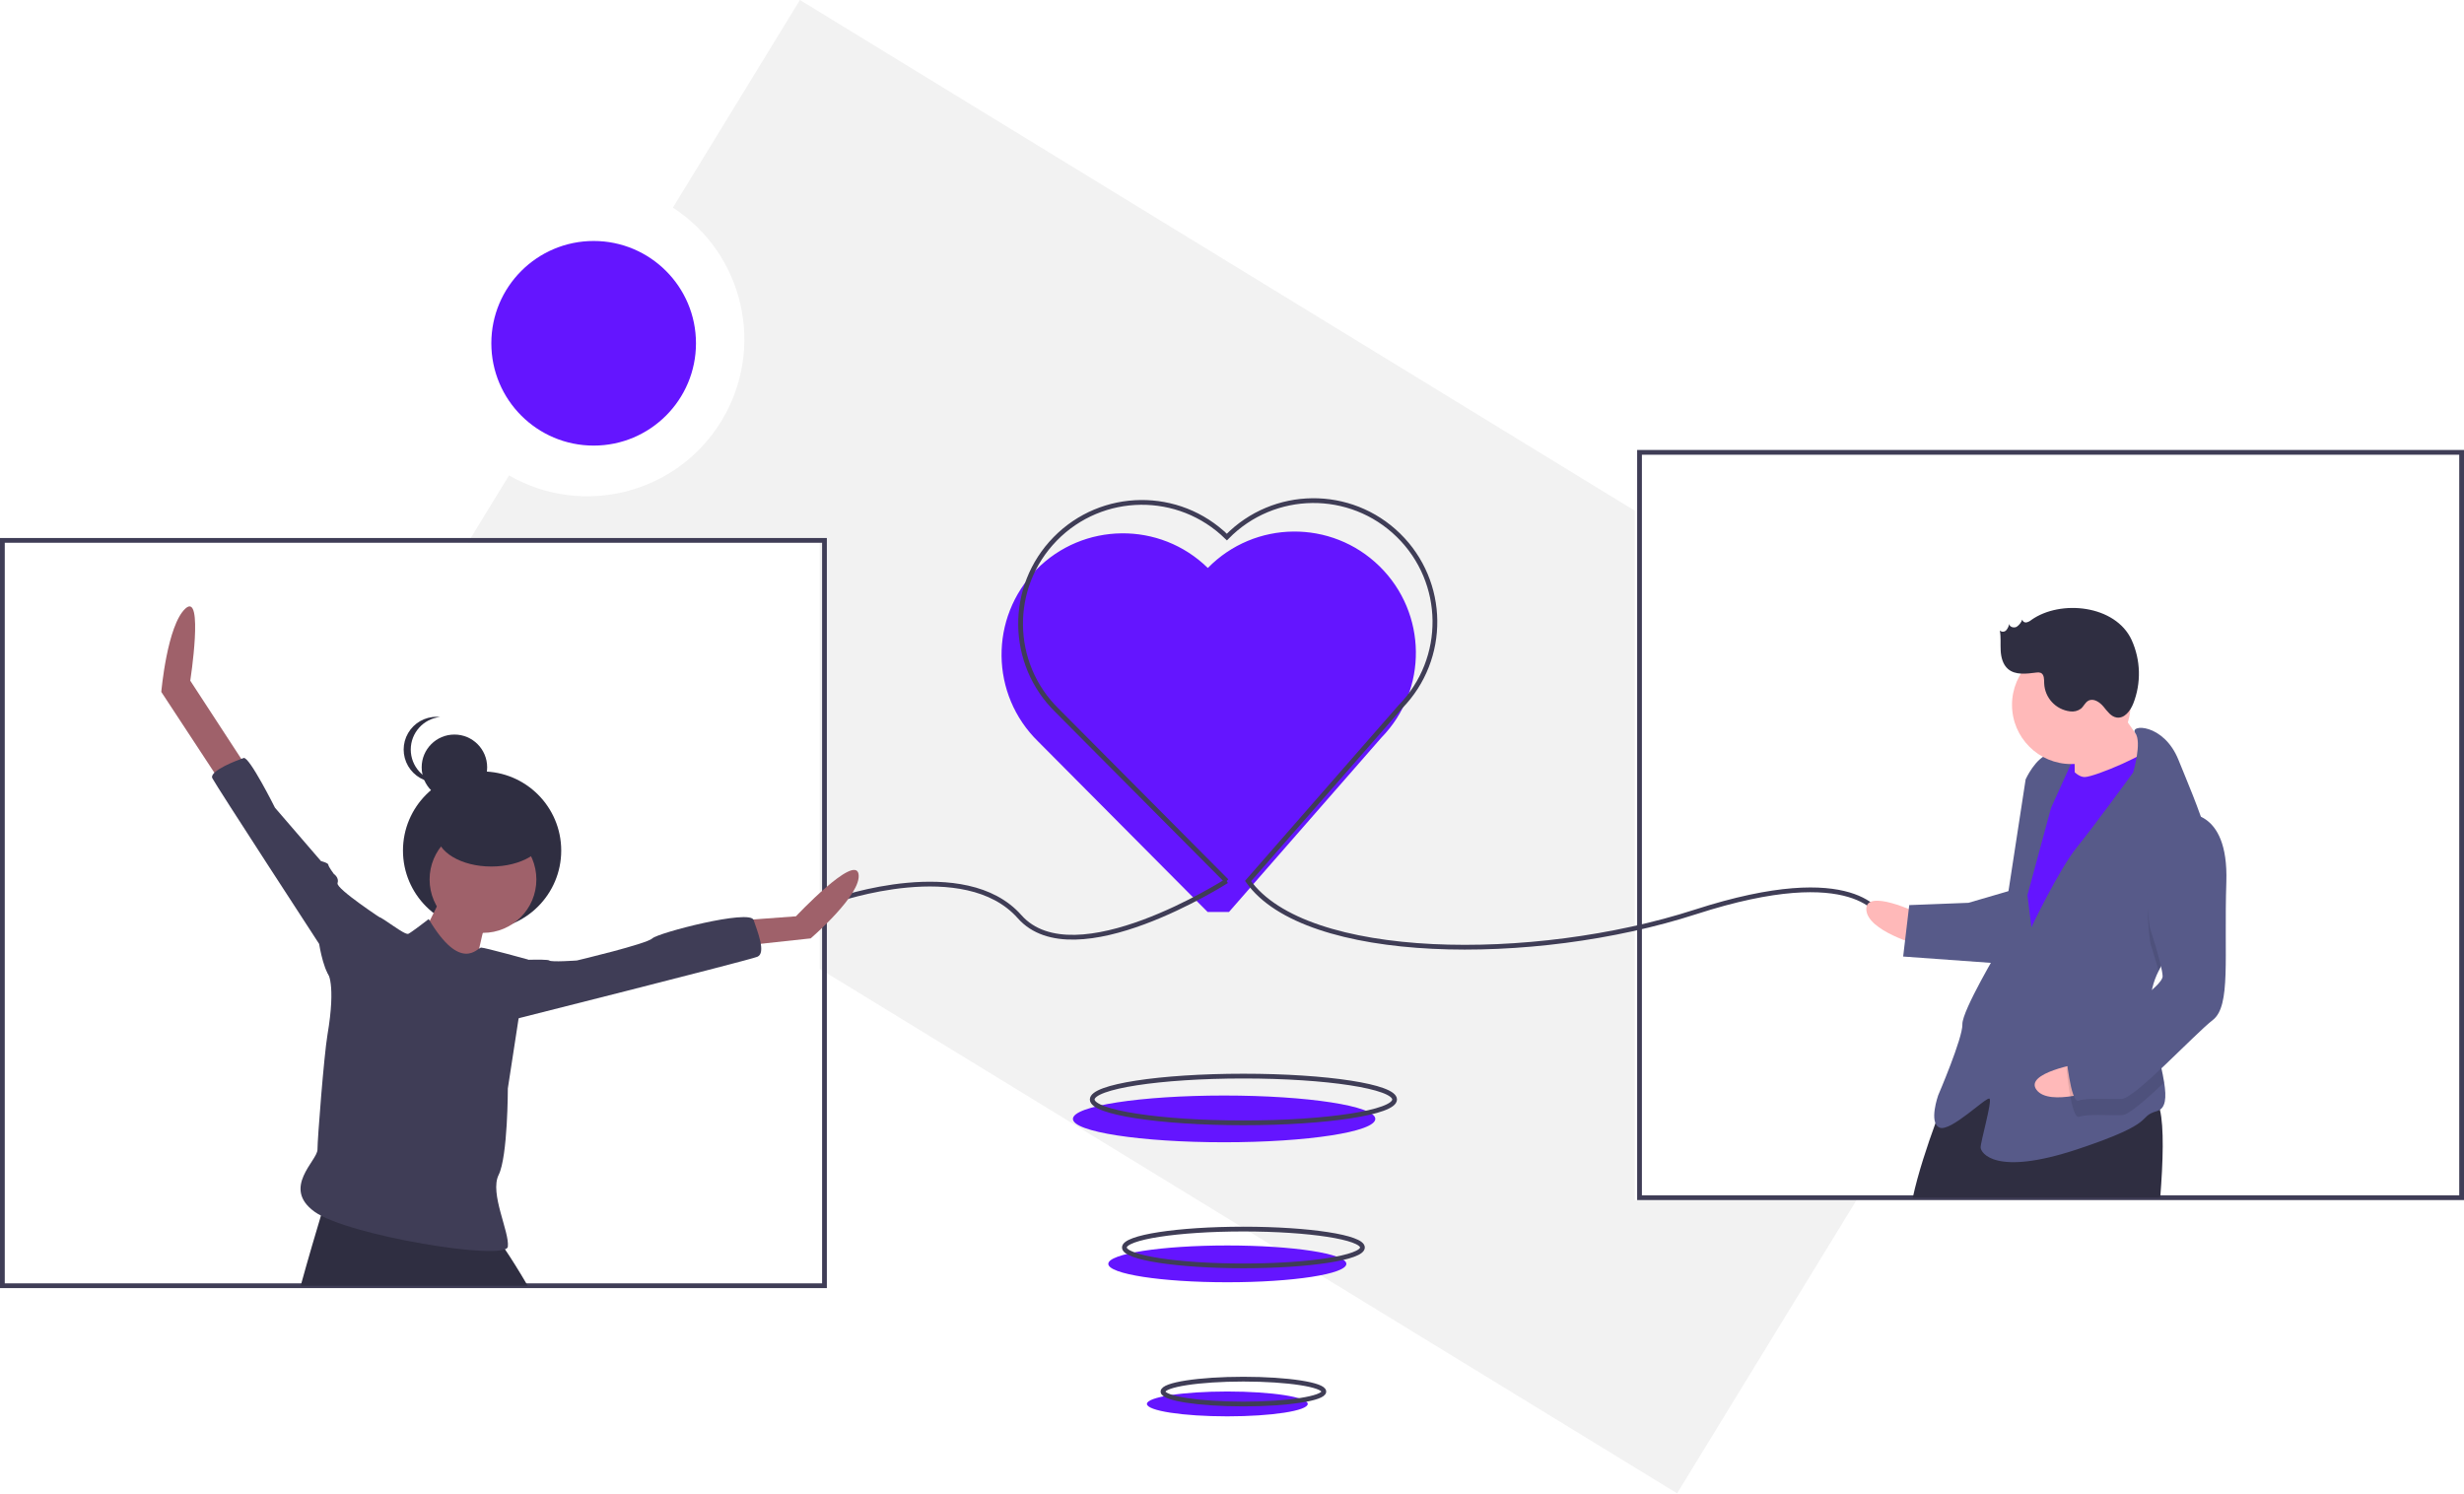
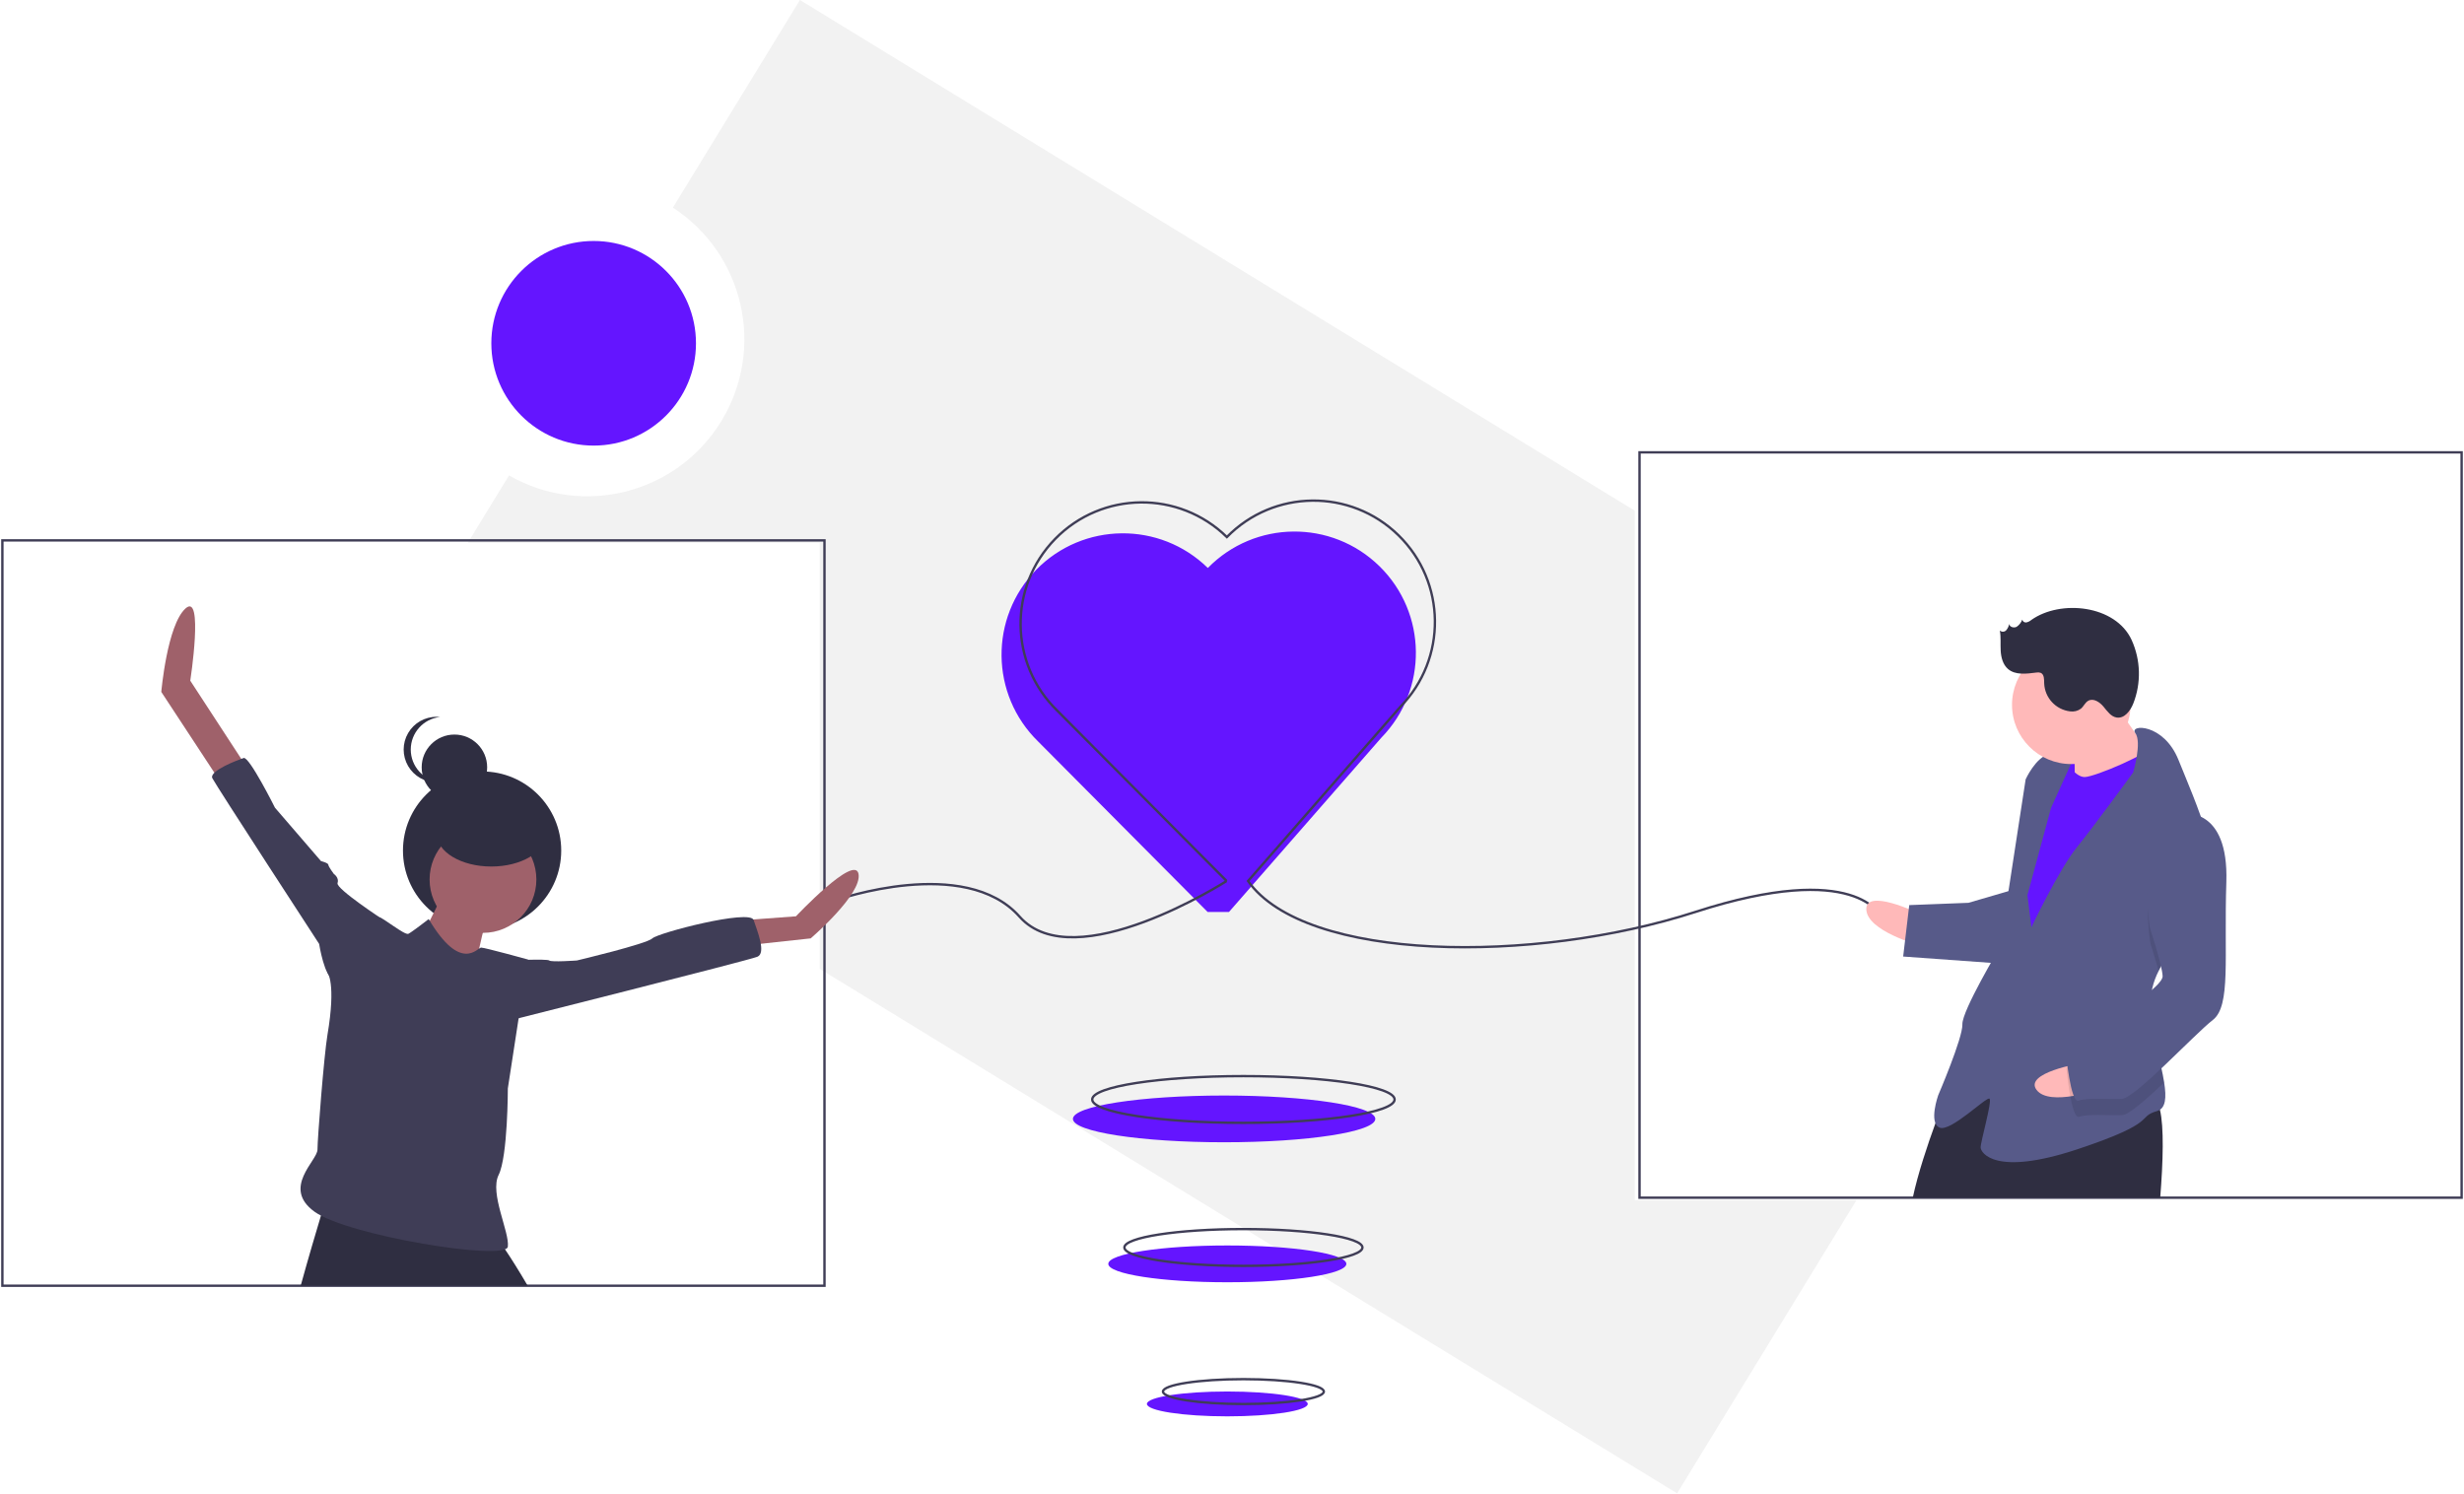
<svg xmlns="http://www.w3.org/2000/svg" id="fbf61bc7-949a-4ad5-bdf9-42522344582c" data-name="Layer 1" width="1035.48" height="627.636" viewBox="0 0 1035.48 627.636">
  <path d="M769.26,350.83,418.423,136.182l-53.388,87.261a65.991,65.991,0,0,1-68.854,112.541l-17.325,28.317H426.74V543.374l360.31,220.444,75.411-123.257H769.26Z" transform="translate(-82.26001 -136.1818)" fill="#f2f2f2" />
  <ellipse cx="514.424" cy="470.263" rx="63.537" ry="9.822" fill="#6415ff" />
  <path d="M598.74,519.461l64.018-73.234a51,51,0,0,0-72.915-71.326,51,51,0,1,0-71.326,72.915L589.74,519.461" transform="translate(-82.26001 -136.1818)" fill="#6415ff" />
-   <rect x="1" y="227.119" width="345.48" height="313.26" fill="none" stroke="#3f3d56" stroke-miterlimit="10" stroke-width="2" />
-   <rect x="689" y="190.119" width="345.48" height="313.26" fill="none" stroke="#3f3d56" stroke-miterlimit="10" stroke-width="2" />
+   <rect x="1" y="227.119" width="345.48" height="313.26" fill="none" stroke="#3f3d56" stroke-miterlimit="10" strokeWidth="2" />
+   <rect x="689" y="190.119" width="345.48" height="313.26" fill="none" stroke="#3f3d56" stroke-miterlimit="10" strokeWidth="2" />
  <circle cx="249.48" cy="144.279" r="43" fill="#6415ff" />
-   <path d="M433.74,514.461s54-19,77,7,87-15,87-15" transform="translate(-82.26001 -136.1818)" fill="none" stroke="#3f3d56" stroke-miterlimit="10" stroke-width="2" />
-   <path d="M872.74,521.461s-10-24-78-2-164,21-188-13l64.018-73.234a51,51,0,0,0-72.915-71.326,51,51,0,1,0-71.326,72.915L597.74,506.461" transform="translate(-82.26001 -136.1818)" fill="none" stroke="#3f3d56" stroke-miterlimit="10" stroke-width="2" />
-   <ellipse cx="522.536" cy="462.101" rx="63.537" ry="9.822" fill="none" stroke="#3f3d56" stroke-miterlimit="10" stroke-width="2" />
+   <path d="M433.74,514.461s54-19,77,7,87-15,87-15" transform="translate(-82.26001 -136.1818)" fill="none" stroke="#3f3d56" stroke-miterlimit="10" strokeWidth="2" />
+   <path d="M872.74,521.461s-10-24-78-2-164,21-188-13l64.018-73.234a51,51,0,0,0-72.915-71.326,51,51,0,1,0-71.326,72.915L597.74,506.461" transform="translate(-82.26001 -136.1818)" fill="none" stroke="#3f3d56" stroke-miterlimit="10" strokeWidth="2" />
+   <ellipse cx="522.536" cy="462.101" rx="63.537" ry="9.822" fill="none" stroke="#3f3d56" stroke-miterlimit="10" strokeWidth="2" />
  <ellipse cx="515.776" cy="531.192" rx="50.019" ry="7.732" fill="#6415ff" />
  <ellipse cx="515.776" cy="590.055" rx="33.796" ry="5.224" fill="#6415ff" />
-   <ellipse cx="522.536" cy="524.304" rx="50.019" ry="7.732" fill="none" stroke="#3f3d56" stroke-miterlimit="10" stroke-width="2" />
-   <ellipse cx="522.536" cy="584.87" rx="33.796" ry="5.224" fill="none" stroke="#3f3d56" stroke-miterlimit="10" stroke-width="2" />
+   <ellipse cx="522.536" cy="524.304" rx="50.019" ry="7.732" fill="none" stroke="#3f3d56" stroke-miterlimit="10" strokeWidth="2" />
+   <ellipse cx="522.536" cy="584.87" rx="33.796" ry="5.224" fill="none" stroke="#3f3d56" stroke-miterlimit="10" strokeWidth="2" />
  <circle cx="202.598" cy="357.484" r="33.252" fill="#2f2e41" />
  <path d="M268.985,510.465s-10.831,23.983-13.925,24.756,25.53,14.699,25.53,14.699,5.415-29.398,7.736-30.945S268.985,510.465,268.985,510.465Z" transform="translate(-82.26001 -136.1818)" fill="#9f616a" />
  <circle cx="202.971" cy="369.641" r="22.435" fill="#9f616a" />
  <path d="M304.02,676.561h-95.4c3.19-11.59,6.6-23.08,8.52-29.46.97-3.2,1.56-5.12,1.56-5.12s71.95,15.47,73.49,16.25a18.226,18.226,0,0,1,2.29,3.02C296.73,664.551,300.32,670.221,304.02,676.561Z" transform="translate(-82.26001 -136.1818)" fill="#2f2e41" />
  <path d="M185.433,457.858l-23.209-35.587s5.739-37.331-1.997-30.368-10.185,35.08-10.185,35.08l26.88,40.933Z" transform="translate(-82.26001 -136.1818)" fill="#9f616a" />
  <path d="M395.861,522.843l20.888-1.547s24.756-26.303,26.303-17.794-20.114,27.077-20.114,27.077l-28.624,3.095Z" transform="translate(-82.26001 -136.1818)" fill="#9f616a" />
  <path d="M243.455,530.579v-7.736s-20.114-13.152-19.341-15.473-1.547-3.868-1.547-3.868-2.321-3.095-2.321-3.868-3.095-1.547-3.095-1.547L197.811,475.651s-10.831-21.662-13.152-20.888-14.699,5.415-13.152,8.51,44.871,69.627,44.871,69.627,2.321,14.699,6.189,14.699S243.455,530.579,243.455,530.579Z" transform="translate(-82.26001 -136.1818)" fill="#3f3d56" />
  <path d="M295.289,539.863s17.02-.774,17.794,0,11.604,0,11.604,0,29.398-6.963,31.719-9.284,41.002-12.378,42.55-7.736,5.415,13.925,1.547,15.473S292.194,566.166,292.194,566.166Z" transform="translate(-82.26001 -136.1818)" fill="#3f3d56" />
  <circle cx="190.966" cy="322.486" r="13.76" fill="#2f2e41" />
  <path d="M254.88,451.215a13.761,13.761,0,0,1,12.326-13.685,13.915,13.915,0,0,0-1.433-.074,13.76,13.76,0,1,0,0,27.519,13.912,13.912,0,0,0,1.433-.074A13.761,13.761,0,0,1,254.88,451.215Z" transform="translate(-82.26001 -136.1818)" fill="#2f2e41" />
  <ellipse cx="206.467" cy="350.433" rx="22.933" ry="13.76" fill="#2f2e41" />
  <path d="M262.409,522.456s-6.963,5.415-8.51,6.189-10.831-6.963-12.378-6.963-21.662,23.209-21.662,23.209,3.738,4.306,0,26.303c-1.402,8.25-4.183,43.521-4.183,48.162s-15.158,16.049-1.232,26.106,80.458,20.888,81.231,14.699-7.736-22.435-3.868-30.172,3.868-36.361,3.868-36.361l4.642-30.172,3.868-23.983s-18.18-5.029-19.728-5.029S275.948,545.278,262.409,522.456Z" transform="translate(-82.26001 -136.1818)" fill="#3f3d56" />
  <rect x="944.106" y="448.866" width="15.843" height="20.369" transform="translate(-99.33277 -98.94691) rotate(-2.22071)" fill="#6415ff" />
  <path d="M888.135,519.85s-21.923-10.475-21.572-1.428,22.098,14.998,22.098,14.998Z" transform="translate(-82.26001 -136.1818)" fill="#ffb9b9" />
  <path d="M990.08,639.561H886.09c2.17-10.18,6.3-22.46,9.53-31.31,2.56-7,4.54-11.86,4.54-11.86,11.81-13.32,28.95-13.66,45.03-10.37,1.92.39,3.83.83,5.71,1.32.22.05.44.11.66.17,3.76.97,7.41,2.09,10.86,3.21,5.95,1.94,11.32,3.9,15.66,5.23a38.586,38.586,0,0,0,6.7,1.57,11.374,11.374,0,0,0,1.5.06c1.72-.07,2.91,1.78,3.68,5.01C991.7,609.881,991.3,624.241,990.08,639.561Z" transform="translate(-82.26001 -136.1818)" fill="#2f2e41" />
  <path d="M969.567,429.492s12.053,18.785,16.752,23.132-8.52,13.92-8.52,13.92l-23.658,3.182s.298-21.528-.921-23.746S969.567,429.492,969.567,429.492Z" transform="translate(-82.26001 -136.1818)" fill="#ffb9b9" />
  <path d="M949.003,454.072s4.874,8.871,9.397,8.695,27.918-10.142,28.918-13.579,7.749,24.614,7.749,24.614L937.82,574.547,923.856,564.896l6.766-59.151,5.557-31.925Z" transform="translate(-82.26001 -136.1818)" fill="#6415ff" />
  <path d="M989.429,544.234a31.679,31.679,0,0,0-3.512,14.858c.009.226.018.452.038.678.542,10.466,4.397,22.569,5.78,31.372,1.004,6.314.718,10.923-2.977,12.006-8.958,2.612,1.306,4.479-33.353,16.015s-40.708,1.579-40.795-.683,4.908-19.442,3.734-20.529-16.435,14.227-21.046,12.141-.526-13.569-.526-13.569,10.387-24.185,10.168-29.838,15.734-32.319,15.734-32.319L933.523,463.732s4.172-9.222,9.782-10.572a13.897,13.897,0,0,1,10.265,1.867l-9.388,20.748-9.905,36.623,1.657,13.525s11.518-24.228,19.082-33.582,23.693-31.495,23.693-31.495,3.765-12.705.923-16.502c-2.843-3.808,11.857-4.378,18.125,11.233,3.322,8.274,8.715,20.613,12.094,32.101,3.011,10.177,4.433,19.692,1.45,25.13C1006.743,521.117,995.275,532.037,989.429,544.234Z" transform="translate(-82.26001 -136.1818)" fill="#575a89" />
  <path d="M1011.301,512.809c-4.559,8.308-16.026,19.228-21.872,31.425-1.527-5.501-3.39-11.193-3.39-11.193s-7.145-38.227,13.989-48.106a14.144,14.144,0,0,1,9.823,2.745C1012.862,497.856,1014.284,507.371,1011.301,512.809Z" transform="translate(-82.26001 -136.1818)" opacity="0.1" />
  <path d="M927.405,510.4l-17.917,5.225-24.877.965-2.559,21.616,40.883,2.945S933.147,512.442,927.405,510.4Z" transform="translate(-82.26001 -136.1818)" fill="#575a89" />
  <path d="M956.621,583.08s-23.969,3.977-18.498,11.19,26.705-.37,26.705-.37Z" transform="translate(-82.26001 -136.1818)" fill="#ffb9b9" />
  <path d="M985.955,559.77c.542,10.466,4.397,22.569,5.78,31.372-7.636,7.227-14.897,13.601-17.633,13.707-5.654.219-14.744-.561-18.092.702s-5.312-20.178-5.312-20.178,1.998-6.872,10.913-10.615C967.627,572.224,979.161,565.356,985.955,559.77Z" transform="translate(-82.26001 -136.1818)" opacity="0.1" />
  <path d="M999.765,478.15s19.135-3.007,18.102,28.742,2.017,52.015-5.679,57.976S979.492,597.845,973.839,598.064s-14.744-.561-18.092.702-5.312-20.178-5.312-20.178,1.998-6.872,10.913-10.615,29.917-17.015,29.741-21.538-5.312-20.178-5.312-20.178S978.631,488.029,999.765,478.15Z" transform="translate(-82.26001 -136.1818)" fill="#575a89" />
  <circle cx="870.433" cy="296.23" r="24.896" fill="#ffb9b9" />
  <path d="M935.93,396.729a4.807,4.807,0,0,1-2.093,1.05,1.494,1.494,0,0,1-1.731-1.199,6.207,6.207,0,0,1-2.375,3.046c-1.163.606-2.961.098-3.129-1.203a5.489,5.489,0,0,1-1.263,2.667,1.892,1.892,0,0,1-2.66.089c.509,2.783.195,5.645.355,8.47s.913,5.82,3.047,7.677c3.113,2.709,7.793,2.04,11.887,1.527a3.608,3.608,0,0,1,1.863.102c1.533.653,1.463,2.787,1.484,4.453a12.374,12.374,0,0,0,10.835,11.751,6.203,6.203,0,0,0,4.61-1.125c1.162-.985,1.756-2.591,3.088-3.331,2.167-1.204,4.795.552,6.379,2.458s3.146,4.252,5.6,4.601c3.246.462,5.718-2.846,6.931-5.892a34.348,34.348,0,0,0-.683-26.689C971.299,390.409,948.147,388.072,935.93,396.729Z" transform="translate(-82.26001 -136.1818)" fill="#2f2e41" />
</svg>
